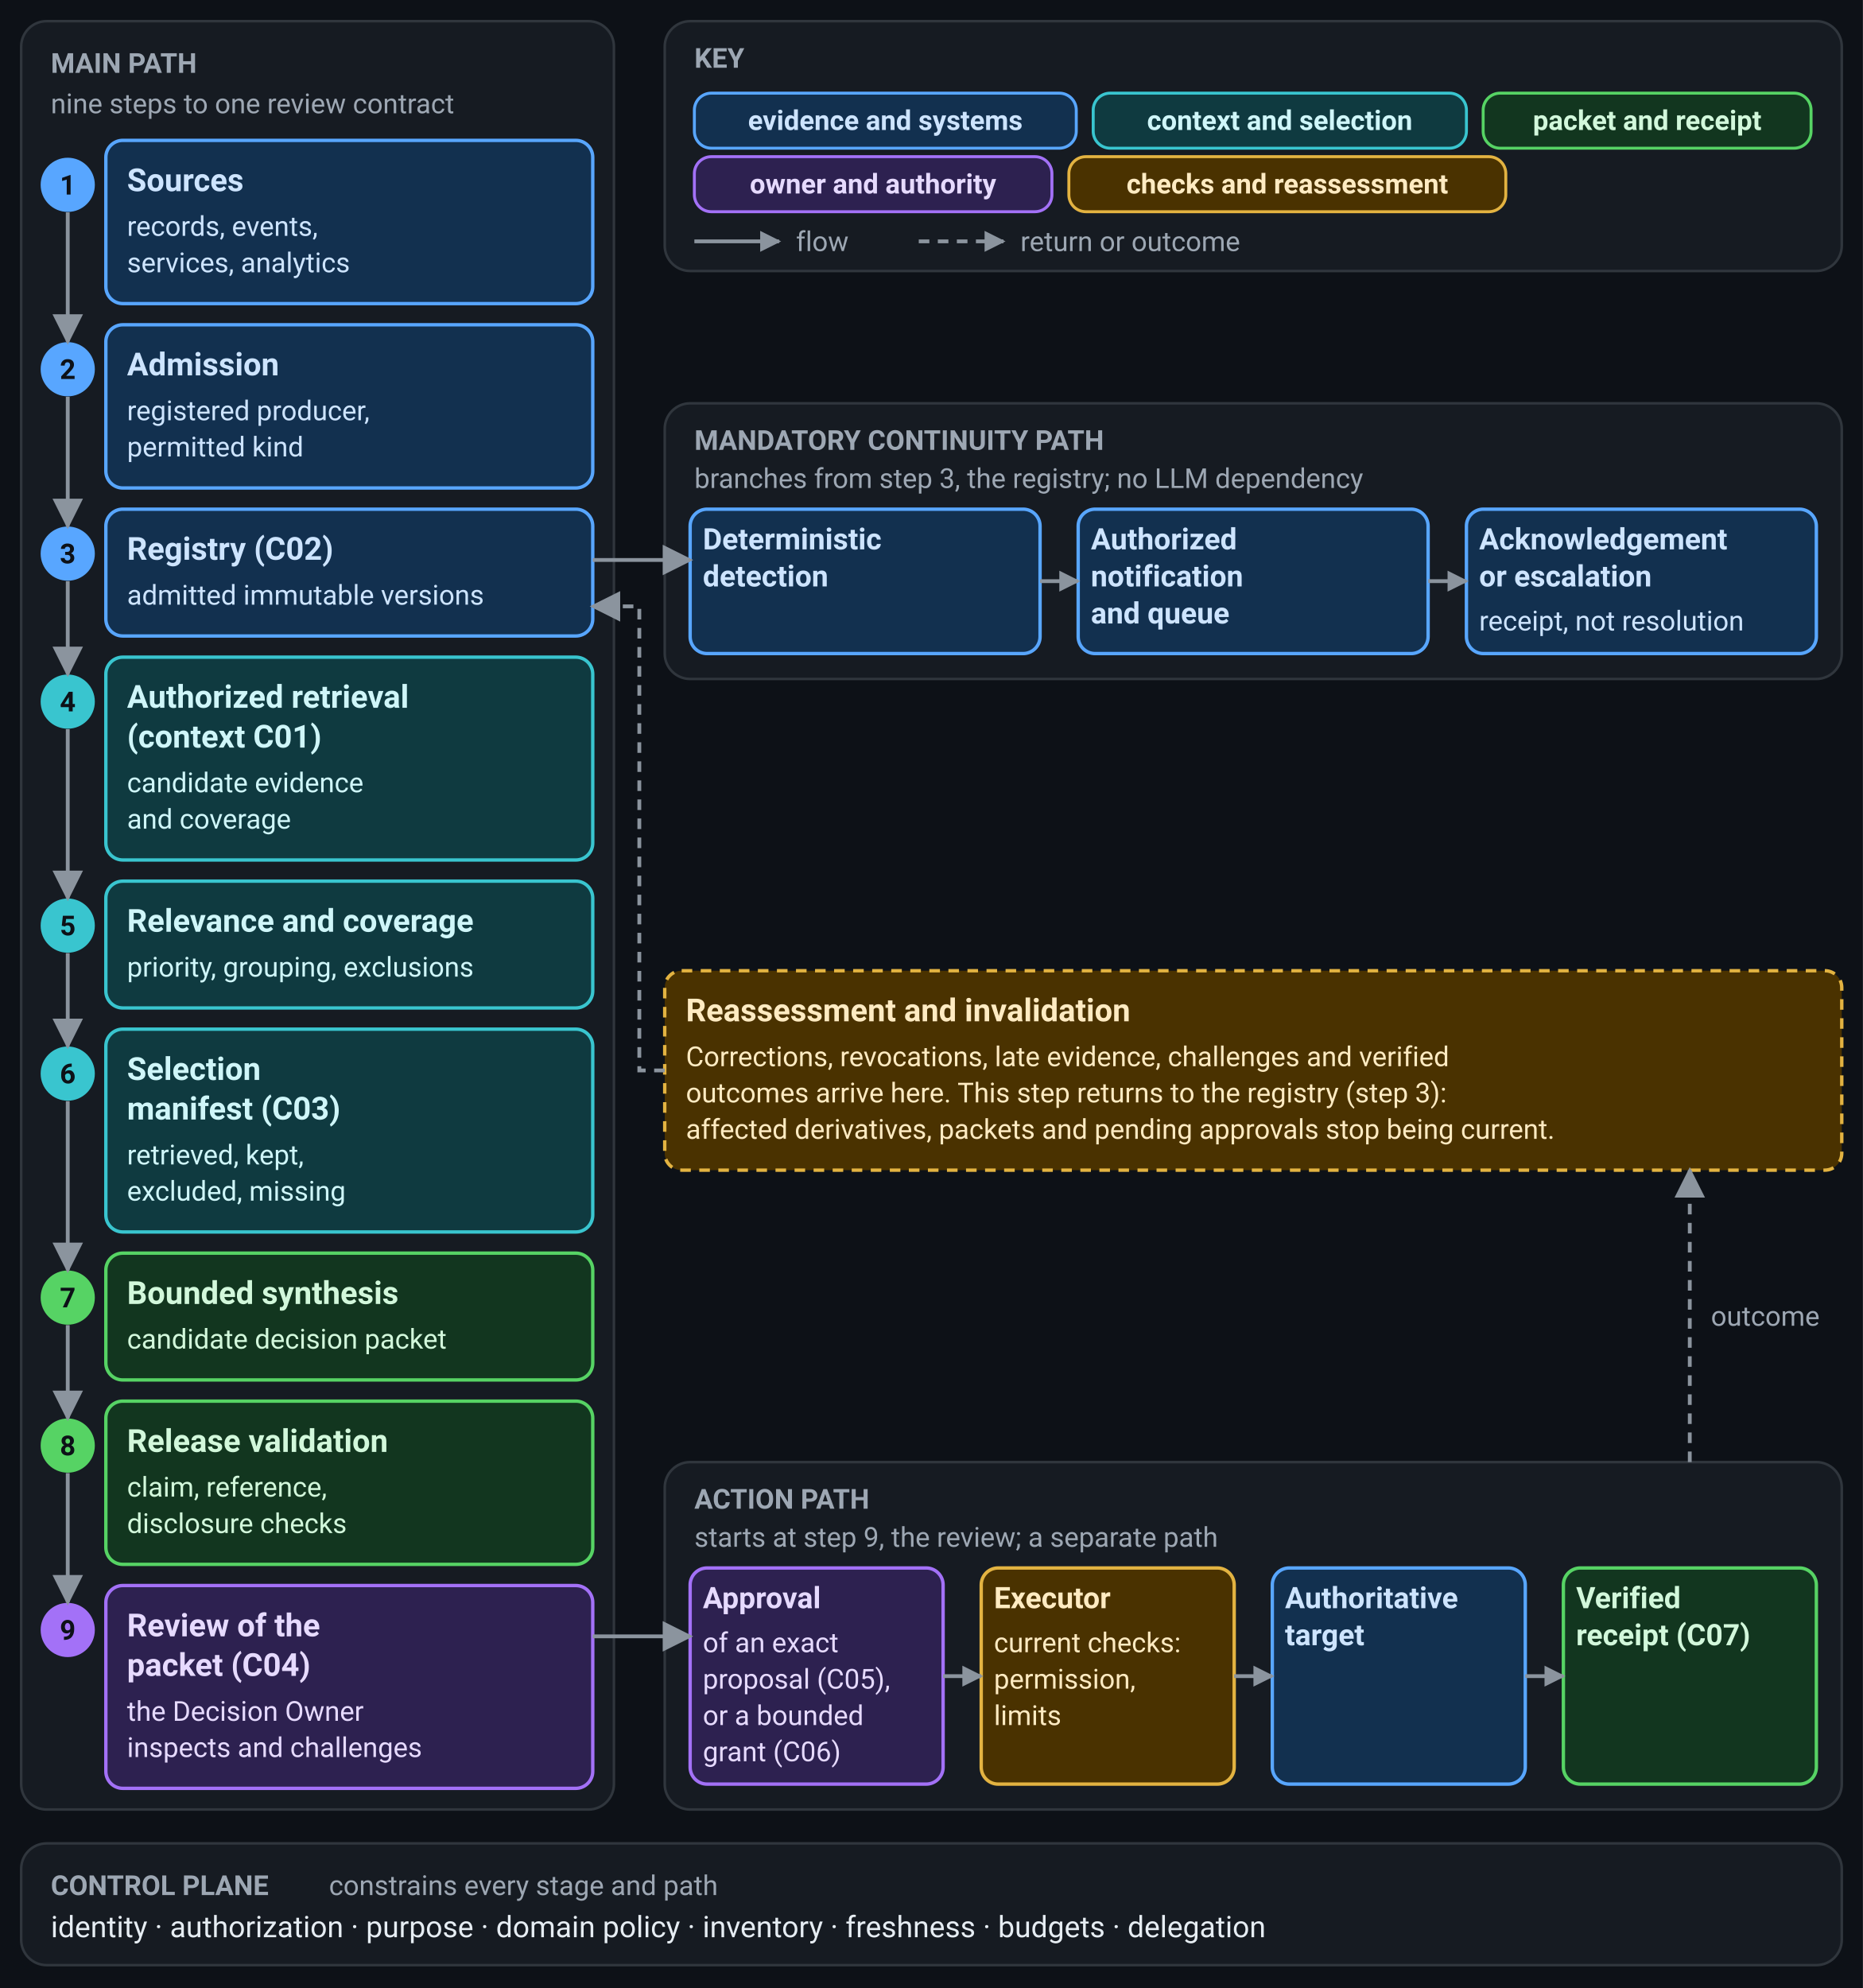
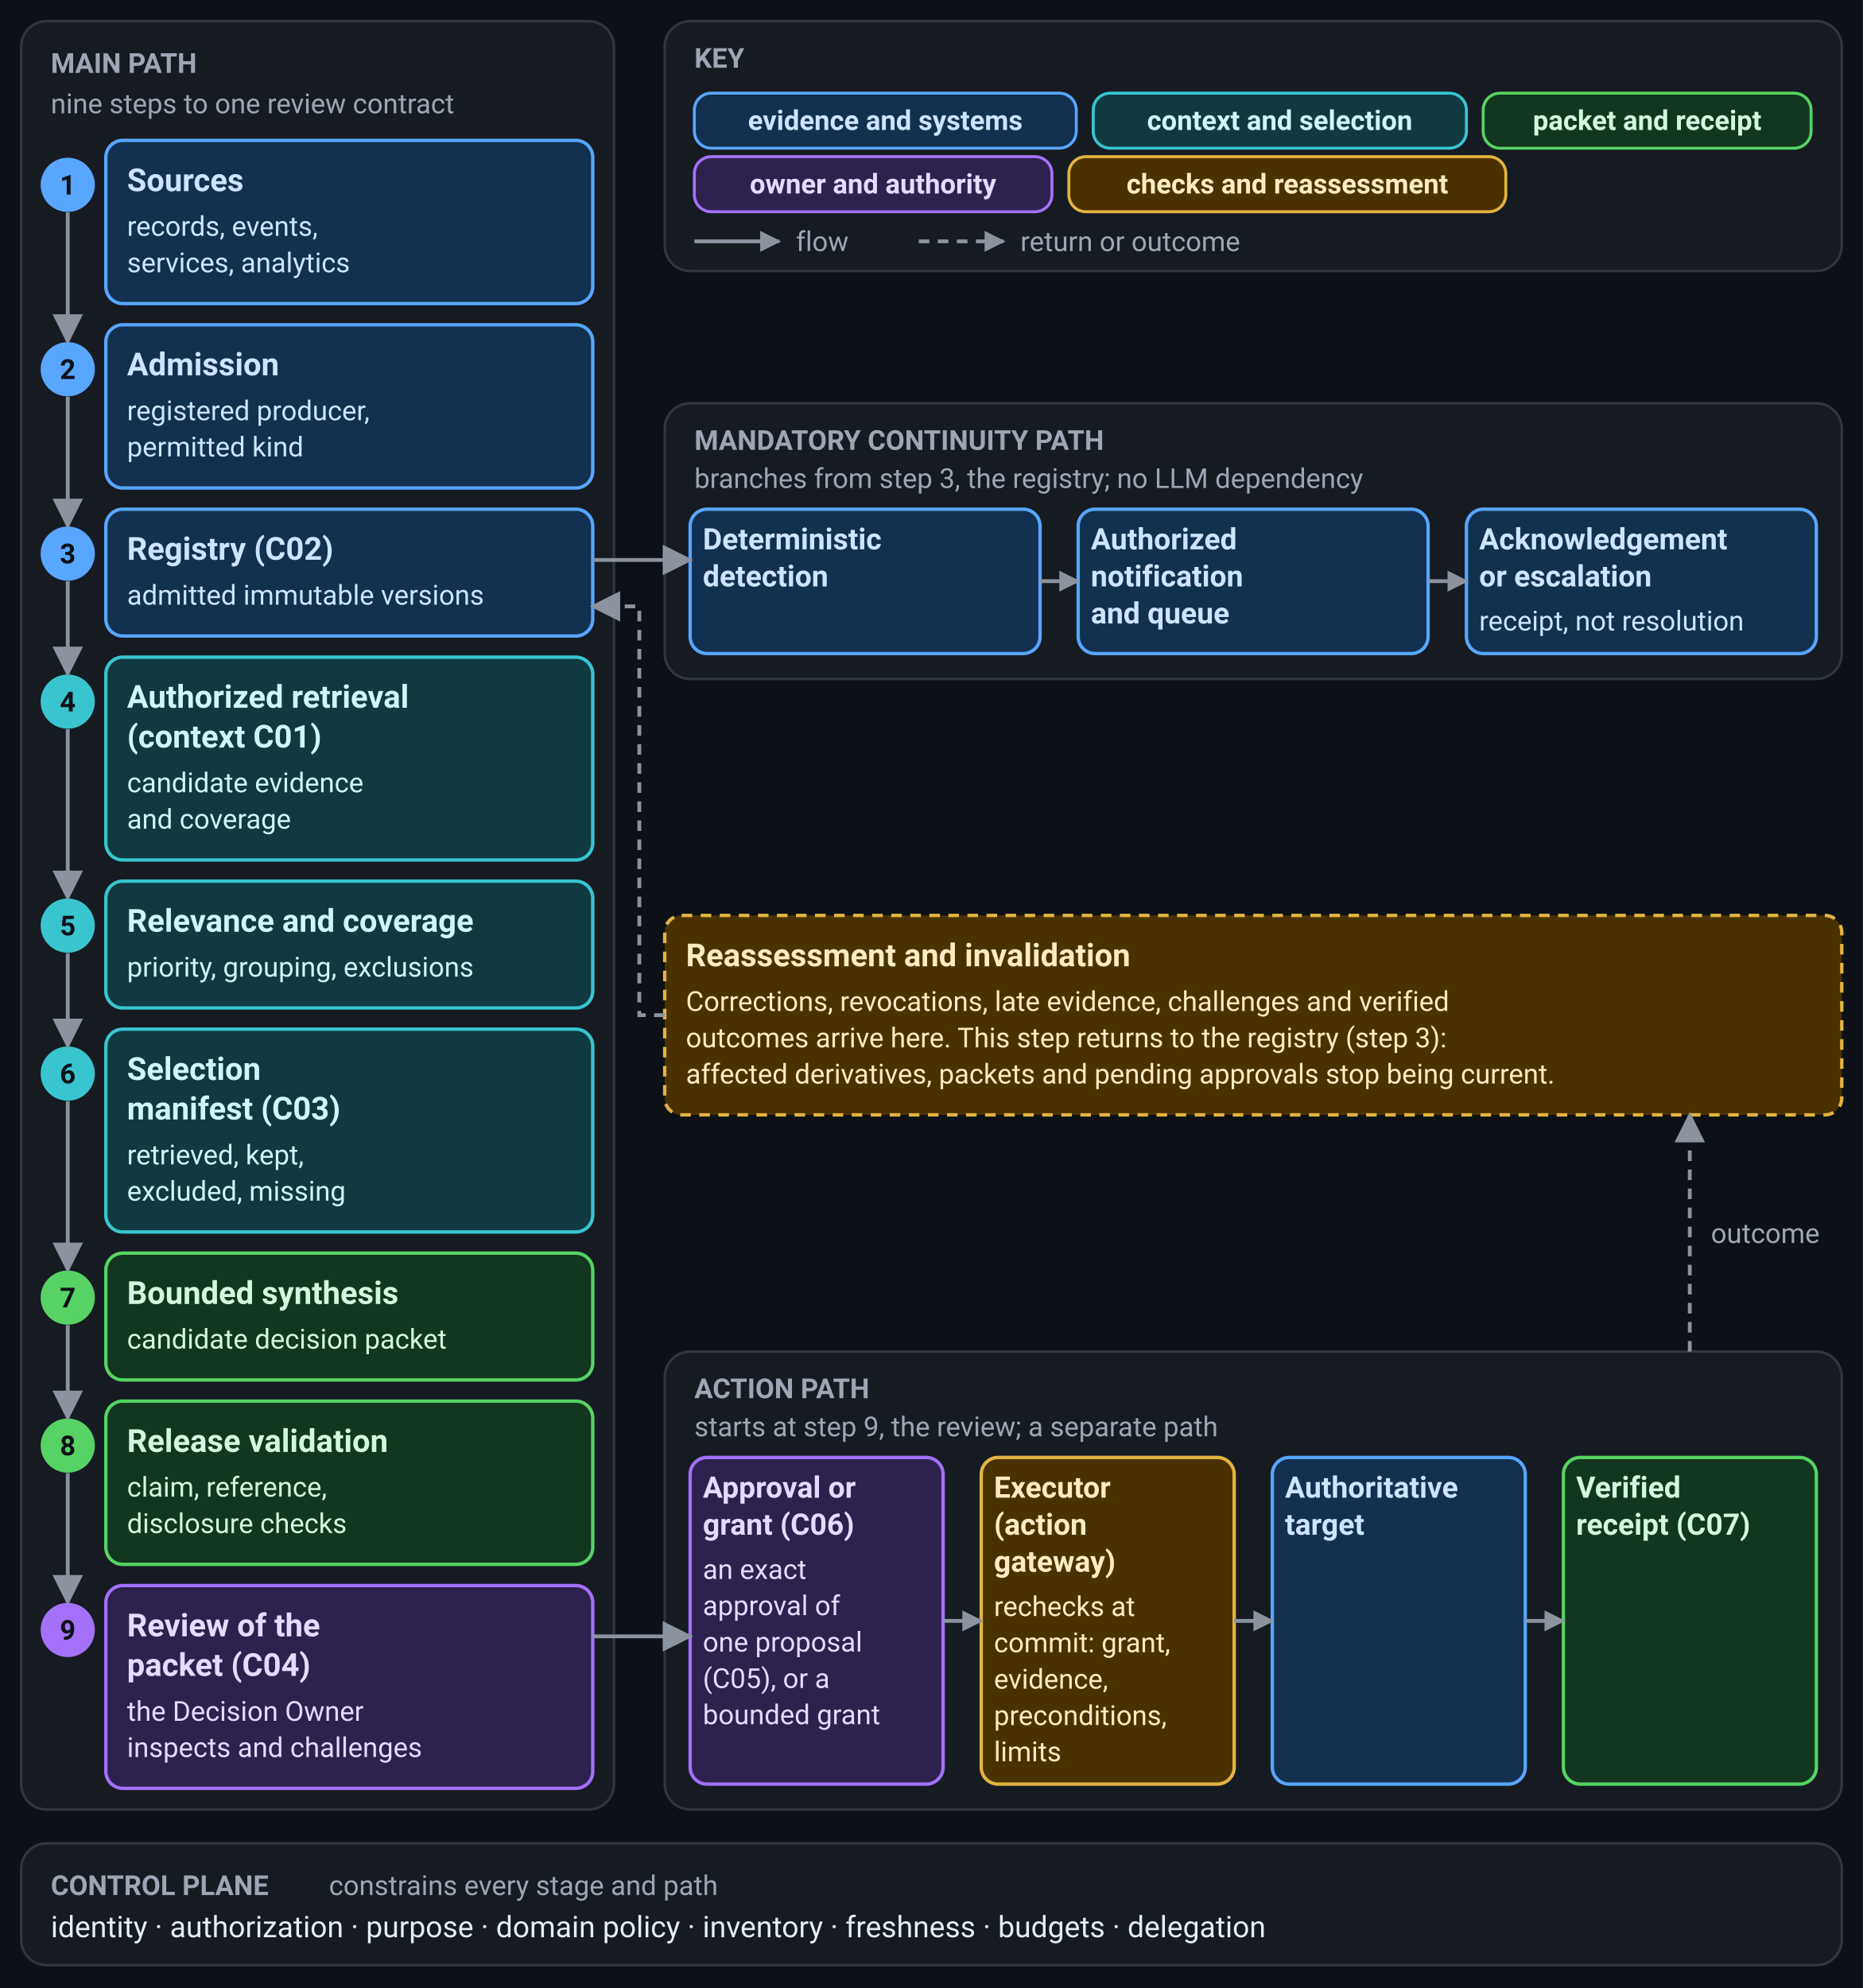
<svg xmlns="http://www.w3.org/2000/svg" viewBox="0 0 880 939" width="880" height="939" role="img" aria-labelledby="t d" font-family="-apple-system, 'Segoe UI', Roboto, Helvetica, Arial, sans-serif">
  <defs>
    <marker id="arr" viewBox="0 0 10 10" refX="9" refY="5" markerWidth="8" markerHeight="8" orient="auto-start-reverse">
      <path d="M0 0 L10 5 L0 10 z" fill="#8b949e" />
    </marker>
    <marker id="arrs" viewBox="0 0 10 10" refX="9" refY="5" markerWidth="5.5" markerHeight="5.5" orient="auto-start-reverse">
      <path d="M0 0 L10 5 L0 10 z" fill="#8b949e" />
    </marker>
  </defs>
  <rect width="880" height="939" fill="#0d1117" />
  <rect x="10.0" y="10.0" width="280.0" height="844.7" rx="12" fill="#161b22" stroke="#30363d" stroke-width="1.2" />
  <text x="24.0" y="34.4" font-size="13" text-anchor="start" font-weight="700" fill="#9da7b3">MAIN PATH</text>
  <text x="24.0" y="53.5" font-size="13" text-anchor="start" fill="#9da7b3">nine steps to one review contract</text>
  <rect x="50.0" y="66.3" width="230.0" height="77.1" rx="8" fill="#12304F" stroke="#58A6FF" stroke-width="1.6" />
  <text x="60.0" y="90.3" font-size="15" text-anchor="start" font-weight="700" fill="#CDE4FF">Sources</text>
  <text x="60.0" y="111.4" font-size="13" text-anchor="start" fill="#CDE4FF">records, events,</text>
  <text x="60.0" y="128.6" font-size="13" text-anchor="start" fill="#CDE4FF">services, analytics</text>
  <circle cx="32.0" cy="87.3" r="12" fill="#58A6FF" stroke="#58A6FF" stroke-width="1.6" />
  <text x="32.0" y="91.9" font-size="13" text-anchor="middle" font-weight="700" fill="#0d1117">1</text>
  <rect x="50.0" y="153.4" width="230.0" height="77.1" rx="8" fill="#12304F" stroke="#58A6FF" stroke-width="1.6" />
  <text x="60.0" y="177.3" font-size="15" text-anchor="start" font-weight="700" fill="#CDE4FF">Admission</text>
  <text x="60.0" y="198.5" font-size="13" text-anchor="start" fill="#CDE4FF">registered producer,</text>
  <text x="60.0" y="215.6" font-size="13" text-anchor="start" fill="#CDE4FF">permitted kind</text>
  <circle cx="32.0" cy="174.4" r="12" fill="#58A6FF" stroke="#58A6FF" stroke-width="1.6" />
  <text x="32.0" y="179.0" font-size="13" text-anchor="middle" font-weight="700" fill="#0d1117">2</text>
  <path d="M32.0 100.3 L32.0 161.4" fill="none" stroke="#8b949e" stroke-width="1.8" marker-end="url(#arr)" />
  <rect x="50.0" y="240.5" width="230.0" height="59.9" rx="8" fill="#12304F" stroke="#58A6FF" stroke-width="1.6" />
  <text x="60.0" y="264.4" font-size="15" text-anchor="start" font-weight="700" fill="#CDE4FF">Registry (C02)</text>
  <text x="60.0" y="285.6" font-size="13" text-anchor="start" fill="#CDE4FF">admitted immutable versions</text>
  <circle cx="32.0" cy="261.5" r="12" fill="#58A6FF" stroke="#58A6FF" stroke-width="1.6" />
  <text x="32.0" y="266.1" font-size="13" text-anchor="middle" font-weight="700" fill="#0d1117">3</text>
  <path d="M32.0 187.4 L32.0 248.5" fill="none" stroke="#8b949e" stroke-width="1.8" marker-end="url(#arr)" />
  <rect x="50.0" y="310.4" width="230.0" height="95.8" rx="8" fill="#0F3A40" stroke="#39C5CF" stroke-width="1.6" />
  <text x="60.0" y="334.3" font-size="15" text-anchor="start" font-weight="700" fill="#CFF6F9">Authorized retrieval</text>
  <text x="60.0" y="353.1" font-size="15" text-anchor="start" font-weight="700" fill="#CFF6F9">(context C01)</text>
  <text x="60.0" y="374.2" font-size="13" text-anchor="start" fill="#CFF6F9">candidate evidence</text>
  <text x="60.0" y="391.4" font-size="13" text-anchor="start" fill="#CFF6F9">and coverage</text>
  <circle cx="32.0" cy="331.4" r="12" fill="#39C5CF" stroke="#39C5CF" stroke-width="1.6" />
  <text x="32.0" y="336.0" font-size="13" text-anchor="middle" font-weight="700" fill="#0d1117">4</text>
  <path d="M32.0 274.5 L32.0 318.4" fill="none" stroke="#8b949e" stroke-width="1.8" marker-end="url(#arr)" />
  <rect x="50.0" y="416.2" width="230.0" height="59.9" rx="8" fill="#0F3A40" stroke="#39C5CF" stroke-width="1.6" />
  <text x="60.0" y="440.1" font-size="15" text-anchor="start" font-weight="700" fill="#CFF6F9">Relevance and coverage</text>
  <text x="60.0" y="461.3" font-size="13" text-anchor="start" fill="#CFF6F9">priority, grouping, exclusions</text>
  <circle cx="32.0" cy="437.2" r="12" fill="#39C5CF" stroke="#39C5CF" stroke-width="1.6" />
  <text x="32.0" y="441.8" font-size="13" text-anchor="middle" font-weight="700" fill="#0d1117">5</text>
  <path d="M32.0 344.4 L32.0 424.2" fill="none" stroke="#8b949e" stroke-width="1.8" marker-end="url(#arr)" />
  <rect x="50.0" y="486.1" width="230.0" height="95.8" rx="8" fill="#0F3A40" stroke="#39C5CF" stroke-width="1.6" />
  <text x="60.0" y="510.1" font-size="15" text-anchor="start" font-weight="700" fill="#CFF6F9">Selection</text>
  <text x="60.0" y="528.8" font-size="15" text-anchor="start" font-weight="700" fill="#CFF6F9">manifest (C03)</text>
  <text x="60.0" y="550.0" font-size="13" text-anchor="start" fill="#CFF6F9">retrieved, kept,</text>
  <text x="60.0" y="567.1" font-size="13" text-anchor="start" fill="#CFF6F9">excluded, missing</text>
  <circle cx="32.0" cy="507.1" r="12" fill="#39C5CF" stroke="#39C5CF" stroke-width="1.6" />
  <text x="32.0" y="511.7" font-size="13" text-anchor="middle" font-weight="700" fill="#0d1117">6</text>
  <path d="M32.0 450.2 L32.0 494.1" fill="none" stroke="#8b949e" stroke-width="1.8" marker-end="url(#arr)" />
  <rect x="50.0" y="591.9" width="230.0" height="59.9" rx="8" fill="#12361F" stroke="#56D364" stroke-width="1.6" />
  <text x="60.0" y="615.9" font-size="15" text-anchor="start" font-weight="700" fill="#D2F8DB">Bounded synthesis</text>
  <text x="60.0" y="637.0" font-size="13" text-anchor="start" fill="#D2F8DB">candidate decision packet</text>
  <circle cx="32.0" cy="612.9" r="12" fill="#56D364" stroke="#56D364" stroke-width="1.6" />
  <text x="32.0" y="617.5" font-size="13" text-anchor="middle" font-weight="700" fill="#0d1117">7</text>
  <path d="M32.0 520.1 L32.0 599.9" fill="none" stroke="#8b949e" stroke-width="1.8" marker-end="url(#arr)" />
  <rect x="50.0" y="661.8" width="230.0" height="77.1" rx="8" fill="#12361F" stroke="#56D364" stroke-width="1.6" />
  <text x="60.0" y="685.8" font-size="15" text-anchor="start" font-weight="700" fill="#D2F8DB">Release validation</text>
  <text x="60.0" y="706.9" font-size="13" text-anchor="start" fill="#D2F8DB">claim, reference,</text>
  <text x="60.0" y="724.1" font-size="13" text-anchor="start" fill="#D2F8DB">disclosure checks</text>
  <circle cx="32.0" cy="682.8" r="12" fill="#56D364" stroke="#56D364" stroke-width="1.6" />
  <text x="32.0" y="687.4" font-size="13" text-anchor="middle" font-weight="700" fill="#0d1117">8</text>
  <path d="M32.0 625.9 L32.0 669.8" fill="none" stroke="#8b949e" stroke-width="1.8" marker-end="url(#arr)" />
  <rect x="50.0" y="748.9" width="230.0" height="95.8" rx="8" fill="#2D2150" stroke="#A371F7" stroke-width="1.6" />
  <text x="60.0" y="772.9" font-size="15" text-anchor="start" font-weight="700" fill="#E6DAFF">Review of the</text>
  <text x="60.0" y="791.6" font-size="15" text-anchor="start" font-weight="700" fill="#E6DAFF">packet (C04)</text>
  <text x="60.0" y="812.8" font-size="13" text-anchor="start" fill="#E6DAFF">the Decision Owner</text>
  <text x="60.0" y="829.9" font-size="13" text-anchor="start" fill="#E6DAFF">inspects and challenges</text>
  <circle cx="32.0" cy="769.9" r="12" fill="#A371F7" stroke="#A371F7" stroke-width="1.6" />
  <text x="32.0" y="774.5" font-size="13" text-anchor="middle" font-weight="700" fill="#0d1117">9</text>
  <path d="M32.0 695.8 L32.0 756.9" fill="none" stroke="#8b949e" stroke-width="1.8" marker-end="url(#arr)" />
  <rect x="314.0" y="10.0" width="556.0" height="118.0" rx="12" fill="#161b22" stroke="#30363d" stroke-width="1.2" />
  <text x="328.0" y="32.0" font-size="13" text-anchor="start" font-weight="700" fill="#9da7b3">KEY</text>
  <rect x="328.0" y="44.0" width="180.4" height="26.0" rx="8" fill="#12304F" stroke="#58A6FF" stroke-width="1.4" />
  <text x="418.2" y="61.4" font-size="13" text-anchor="middle" font-weight="700" fill="#CDE4FF">evidence and systems</text>
  <rect x="516.4" y="44.0" width="176.3" height="26.0" rx="8" fill="#0F3A40" stroke="#39C5CF" stroke-width="1.4" />
  <text x="604.5" y="61.4" font-size="13" text-anchor="middle" font-weight="700" fill="#CFF6F9">context and selection</text>
  <rect x="700.6" y="44.0" width="154.9" height="26.0" rx="8" fill="#12361F" stroke="#56D364" stroke-width="1.4" />
  <text x="778.1" y="61.4" font-size="13" text-anchor="middle" font-weight="700" fill="#D2F8DB">packet and receipt</text>
  <rect x="328.0" y="74.0" width="168.9" height="26.0" rx="8" fill="#2D2150" stroke="#A371F7" stroke-width="1.4" />
  <text x="412.4" y="91.4" font-size="13" text-anchor="middle" font-weight="700" fill="#E6DAFF">owner and authority</text>
  <rect x="504.9" y="74.0" width="206.4" height="26.0" rx="8" fill="#4A3200" stroke="#E3B341" stroke-width="1.4" />
  <text x="608.1" y="91.4" font-size="13" text-anchor="middle" font-weight="700" fill="#FFEBC2">checks and reassessment</text>
  <path d="M328.0 114.0 L368.0 114.0" fill="none" stroke="#8b949e" stroke-width="1.8" marker-end="url(#arrs)" />
  <text x="376.0" y="118.6" font-size="13" text-anchor="start" fill="#9da7b3">flow</text>
  <path d="M434.0 114.0 L474.0 114.0" fill="none" stroke="#8b949e" stroke-width="1.8" stroke-dasharray="5 4" marker-end="url(#arrs)" />
  <text x="482.0" y="118.6" font-size="13" text-anchor="start" fill="#9da7b3">return or outcome</text>
  <rect x="314.0" y="190.5" width="556.0" height="130.2" rx="12" fill="#161b22" stroke="#30363d" stroke-width="1.2" />
  <text x="328.0" y="212.5" font-size="13" text-anchor="start" font-weight="700" fill="#9da7b3">MANDATORY CONTINUITY PATH</text>
  <text x="328.0" y="230.5" font-size="13" text-anchor="start" fill="#9da7b3">branches from step 3, the registry; no LLM dependency</text>
  <rect x="326.0" y="240.5" width="165.3" height="68.2" rx="8" fill="#12304F" stroke="#58A6FF" stroke-width="1.6" />
  <text x="332.0" y="259.5" font-size="14" text-anchor="start" font-weight="700" fill="#CDE4FF">Deterministic</text>
  <text x="332.0" y="277.0" font-size="14" text-anchor="start" font-weight="700" fill="#CDE4FF">detection</text>
  <rect x="509.3" y="240.5" width="165.3" height="68.2" rx="8" fill="#12304F" stroke="#58A6FF" stroke-width="1.6" />
  <text x="515.3" y="259.5" font-size="14" text-anchor="start" font-weight="700" fill="#CDE4FF">Authorized</text>
  <text x="515.3" y="277.0" font-size="14" text-anchor="start" font-weight="700" fill="#CDE4FF">notification</text>
  <text x="515.3" y="294.5" font-size="14" text-anchor="start" font-weight="700" fill="#CDE4FF">and queue</text>
  <rect x="692.7" y="240.5" width="165.3" height="68.2" rx="8" fill="#12304F" stroke="#58A6FF" stroke-width="1.6" />
  <text x="698.7" y="259.5" font-size="14" text-anchor="start" font-weight="700" fill="#CDE4FF">Acknowledgement</text>
  <text x="698.7" y="277.0" font-size="14" text-anchor="start" font-weight="700" fill="#CDE4FF">or escalation</text>
  <text x="698.7" y="297.8" font-size="13" text-anchor="start" fill="#CDE4FF">receipt, not resolution</text>
  <path d="M491.3 274.5 L509.3 274.5" fill="none" stroke="#8b949e" stroke-width="1.8" marker-end="url(#arrs)" />
  <path d="M674.7 274.5 L692.7 274.5" fill="none" stroke="#8b949e" stroke-width="1.8" marker-end="url(#arrs)" />
  <path d="M280.0 264.5 L326.0 264.5" fill="none" stroke="#8b949e" stroke-width="1.8" marker-end="url(#arr)" />
-   <rect x="314.0" y="690.6" width="556.0" height="164.1" rx="12" fill="#161b22" stroke="#30363d" stroke-width="1.2" />
-   <text x="328.0" y="712.6" font-size="13" text-anchor="start" font-weight="700" fill="#9da7b3">ACTION PATH</text>
-   <text x="328.0" y="730.6" font-size="13" text-anchor="start" fill="#9da7b3">starts at step 9, the review; a separate path</text>
-   <rect x="326.0" y="740.6" width="119.5" height="102.1" rx="8" fill="#2D2150" stroke="#A371F7" stroke-width="1.6" />
-   <text x="332.0" y="759.6" font-size="14" text-anchor="start" font-weight="700" fill="#E6DAFF">Approval</text>
-   <text x="332.0" y="780.4" font-size="13" text-anchor="start" fill="#E6DAFF">of an exact</text>
-   <text x="332.0" y="797.6" font-size="13" text-anchor="start" fill="#E6DAFF">proposal (C05),</text>
-   <text x="332.0" y="814.8" font-size="13" text-anchor="start" fill="#E6DAFF">or a bounded</text>
-   <text x="332.0" y="831.9" font-size="13" text-anchor="start" fill="#E6DAFF">grant (C06)</text>
-   <rect x="463.5" y="740.6" width="119.5" height="102.1" rx="8" fill="#4A3200" stroke="#E3B341" stroke-width="1.6" />
-   <text x="469.5" y="759.6" font-size="14" text-anchor="start" font-weight="700" fill="#FFEBC2">Executor</text>
-   <text x="469.5" y="780.4" font-size="13" text-anchor="start" fill="#FFEBC2">current checks:</text>
-   <text x="469.5" y="797.6" font-size="13" text-anchor="start" fill="#FFEBC2">permission,</text>
-   <text x="469.5" y="814.8" font-size="13" text-anchor="start" fill="#FFEBC2">limits</text>
-   <rect x="601.0" y="740.6" width="119.5" height="102.1" rx="8" fill="#12304F" stroke="#58A6FF" stroke-width="1.6" />
-   <text x="607.0" y="759.6" font-size="14" text-anchor="start" font-weight="700" fill="#CDE4FF">Authoritative</text>
-   <text x="607.0" y="777.1" font-size="14" text-anchor="start" font-weight="700" fill="#CDE4FF">target</text>
-   <rect x="738.5" y="740.6" width="119.5" height="102.1" rx="8" fill="#12361F" stroke="#56D364" stroke-width="1.6" />
-   <text x="744.5" y="759.6" font-size="14" text-anchor="start" font-weight="700" fill="#D2F8DB">Verified</text>
-   <text x="744.5" y="777.1" font-size="14" text-anchor="start" font-weight="700" fill="#D2F8DB">receipt (C07)</text>
-   <path d="M445.5 791.7 L463.5 791.7" fill="none" stroke="#8b949e" stroke-width="1.8" marker-end="url(#arrs)" />
-   <path d="M583.0 791.7 L601.0 791.7" fill="none" stroke="#8b949e" stroke-width="1.8" marker-end="url(#arrs)" />
-   <path d="M720.5 791.7 L738.5 791.7" fill="none" stroke="#8b949e" stroke-width="1.8" marker-end="url(#arrs)" />
+   <rect x="314.0" y="638.4" width="556.0" height="216.3" rx="12" fill="#161b22" stroke="#30363d" stroke-width="1.2" />
+   <text x="328.0" y="660.4" font-size="13" text-anchor="start" font-weight="700" fill="#9da7b3">ACTION PATH</text>
+   <text x="328.0" y="678.4" font-size="13" text-anchor="start" fill="#9da7b3">starts at step 9, the review; a separate path</text>
+   <rect x="326.0" y="688.4" width="119.5" height="154.3" rx="8" fill="#2D2150" stroke="#A371F7" stroke-width="1.6" />
+   <text x="332.0" y="707.4" font-size="14" text-anchor="start" font-weight="700" fill="#E6DAFF">Approval or</text>
+   <text x="332.0" y="724.9" font-size="14" text-anchor="start" font-weight="700" fill="#E6DAFF">grant (C06)</text>
+   <text x="332.0" y="745.8" font-size="13" text-anchor="start" fill="#E6DAFF">an exact</text>
+   <text x="332.0" y="762.9" font-size="13" text-anchor="start" fill="#E6DAFF">approval of</text>
+   <text x="332.0" y="780.1" font-size="13" text-anchor="start" fill="#E6DAFF">one proposal</text>
+   <text x="332.0" y="797.3" font-size="13" text-anchor="start" fill="#E6DAFF">(C05), or a</text>
+   <text x="332.0" y="814.4" font-size="13" text-anchor="start" fill="#E6DAFF">bounded grant</text>
+   <rect x="463.5" y="688.4" width="119.5" height="154.3" rx="8" fill="#4A3200" stroke="#E3B341" stroke-width="1.6" />
+   <text x="469.5" y="707.4" font-size="14" text-anchor="start" font-weight="700" fill="#FFEBC2">Executor</text>
+   <text x="469.5" y="724.9" font-size="14" text-anchor="start" font-weight="700" fill="#FFEBC2">(action</text>
+   <text x="469.5" y="742.4" font-size="14" text-anchor="start" font-weight="700" fill="#FFEBC2">gateway)</text>
+   <text x="469.5" y="763.3" font-size="13" text-anchor="start" fill="#FFEBC2">rechecks at</text>
+   <text x="469.5" y="780.4" font-size="13" text-anchor="start" fill="#FFEBC2">commit: grant,</text>
+   <text x="469.5" y="797.6" font-size="13" text-anchor="start" fill="#FFEBC2">evidence,</text>
+   <text x="469.5" y="814.8" font-size="13" text-anchor="start" fill="#FFEBC2">preconditions,</text>
+   <text x="469.5" y="831.9" font-size="13" text-anchor="start" fill="#FFEBC2">limits</text>
+   <rect x="601.0" y="688.4" width="119.5" height="154.3" rx="8" fill="#12304F" stroke="#58A6FF" stroke-width="1.6" />
+   <text x="607.0" y="707.4" font-size="14" text-anchor="start" font-weight="700" fill="#CDE4FF">Authoritative</text>
+   <text x="607.0" y="724.9" font-size="14" text-anchor="start" font-weight="700" fill="#CDE4FF">target</text>
+   <rect x="738.5" y="688.4" width="119.5" height="154.3" rx="8" fill="#12361F" stroke="#56D364" stroke-width="1.6" />
+   <text x="744.5" y="707.4" font-size="14" text-anchor="start" font-weight="700" fill="#D2F8DB">Verified</text>
+   <text x="744.5" y="724.9" font-size="14" text-anchor="start" font-weight="700" fill="#D2F8DB">receipt (C07)</text>
+   <path d="M445.5 765.6 L463.5 765.6" fill="none" stroke="#8b949e" stroke-width="1.8" marker-end="url(#arrs)" />
+   <path d="M583.0 765.6 L601.0 765.6" fill="none" stroke="#8b949e" stroke-width="1.8" marker-end="url(#arrs)" />
+   <path d="M720.5 765.6 L738.5 765.6" fill="none" stroke="#8b949e" stroke-width="1.8" marker-end="url(#arrs)" />
  <path d="M280.0 772.9 L326.0 772.9" fill="none" stroke="#8b949e" stroke-width="1.8" marker-end="url(#arr)" />
-   <rect x="314.0" y="458.5" width="556.0" height="94.2" rx="8" fill="#4A3200" stroke="#E3B341" stroke-width="1.6" stroke-dasharray="5 4" />
-   <text x="324.0" y="482.4" font-size="15" text-anchor="start" font-weight="700" fill="#FFEBC2">Reassessment and invalidation</text>
-   <text x="324.0" y="503.6" font-size="13" text-anchor="start" fill="#FFEBC2">Corrections, revocations, late evidence, challenges and verified</text>
-   <text x="324.0" y="520.7" font-size="13" text-anchor="start" fill="#FFEBC2">outcomes arrive here. This step returns to the registry (step 3):</text>
-   <text x="324.0" y="537.9" font-size="13" text-anchor="start" fill="#FFEBC2">affected derivatives, packets and pending approvals stop being current.</text>
-   <path d="M798.2 690.6 L798.2 552.7" fill="none" stroke="#8b949e" stroke-width="1.8" stroke-dasharray="5 4" marker-end="url(#arr)" />
-   <text x="808.2" y="626.2" font-size="13" text-anchor="start" fill="#9da7b3">outcome</text>
-   <path d="M314.0 505.6 L302.0 505.6 L302.0 286.4 L280.0 286.4" fill="none" stroke="#8b949e" stroke-width="1.8" stroke-dasharray="5 4" marker-end="url(#arr)" />
+   <rect x="314.0" y="432.4" width="556.0" height="94.2" rx="8" fill="#4A3200" stroke="#E3B341" stroke-width="1.6" stroke-dasharray="5 4" />
+   <text x="324.0" y="456.4" font-size="15" text-anchor="start" font-weight="700" fill="#FFEBC2">Reassessment and invalidation</text>
+   <text x="324.0" y="477.5" font-size="13" text-anchor="start" fill="#FFEBC2">Corrections, revocations, late evidence, challenges and verified</text>
+   <text x="324.0" y="494.7" font-size="13" text-anchor="start" fill="#FFEBC2">outcomes arrive here. This step returns to the registry (step 3):</text>
+   <text x="324.0" y="511.8" font-size="13" text-anchor="start" fill="#FFEBC2">affected derivatives, packets and pending approvals stop being current.</text>
+   <path d="M798.2 638.4 L798.2 526.6" fill="none" stroke="#8b949e" stroke-width="1.8" stroke-dasharray="5 4" marker-end="url(#arr)" />
+   <text x="808.2" y="587.1" font-size="13" text-anchor="start" fill="#9da7b3">outcome</text>
+   <path d="M314.0 479.5 L302.0 479.5 L302.0 286.4 L280.0 286.4" fill="none" stroke="#8b949e" stroke-width="1.8" stroke-dasharray="5 4" marker-end="url(#arr)" />
  <rect x="10.0" y="870.7" width="860.0" height="57.5" rx="12" fill="#161b22" stroke="#30363d" stroke-width="1.2" />
  <text x="24.0" y="895.1" font-size="13" text-anchor="start" font-weight="700" fill="#9da7b3">CONTROL PLANE</text>
  <text x="155.4" y="895.1" font-size="13" text-anchor="start" fill="#9da7b3">constrains every stage and path</text>
  <text x="24.0" y="915.0" font-size="14" text-anchor="start" fill="#e6edf3">identity · authorization · purpose · domain policy · inventory · freshness · budgets · delegation</text>
</svg>
